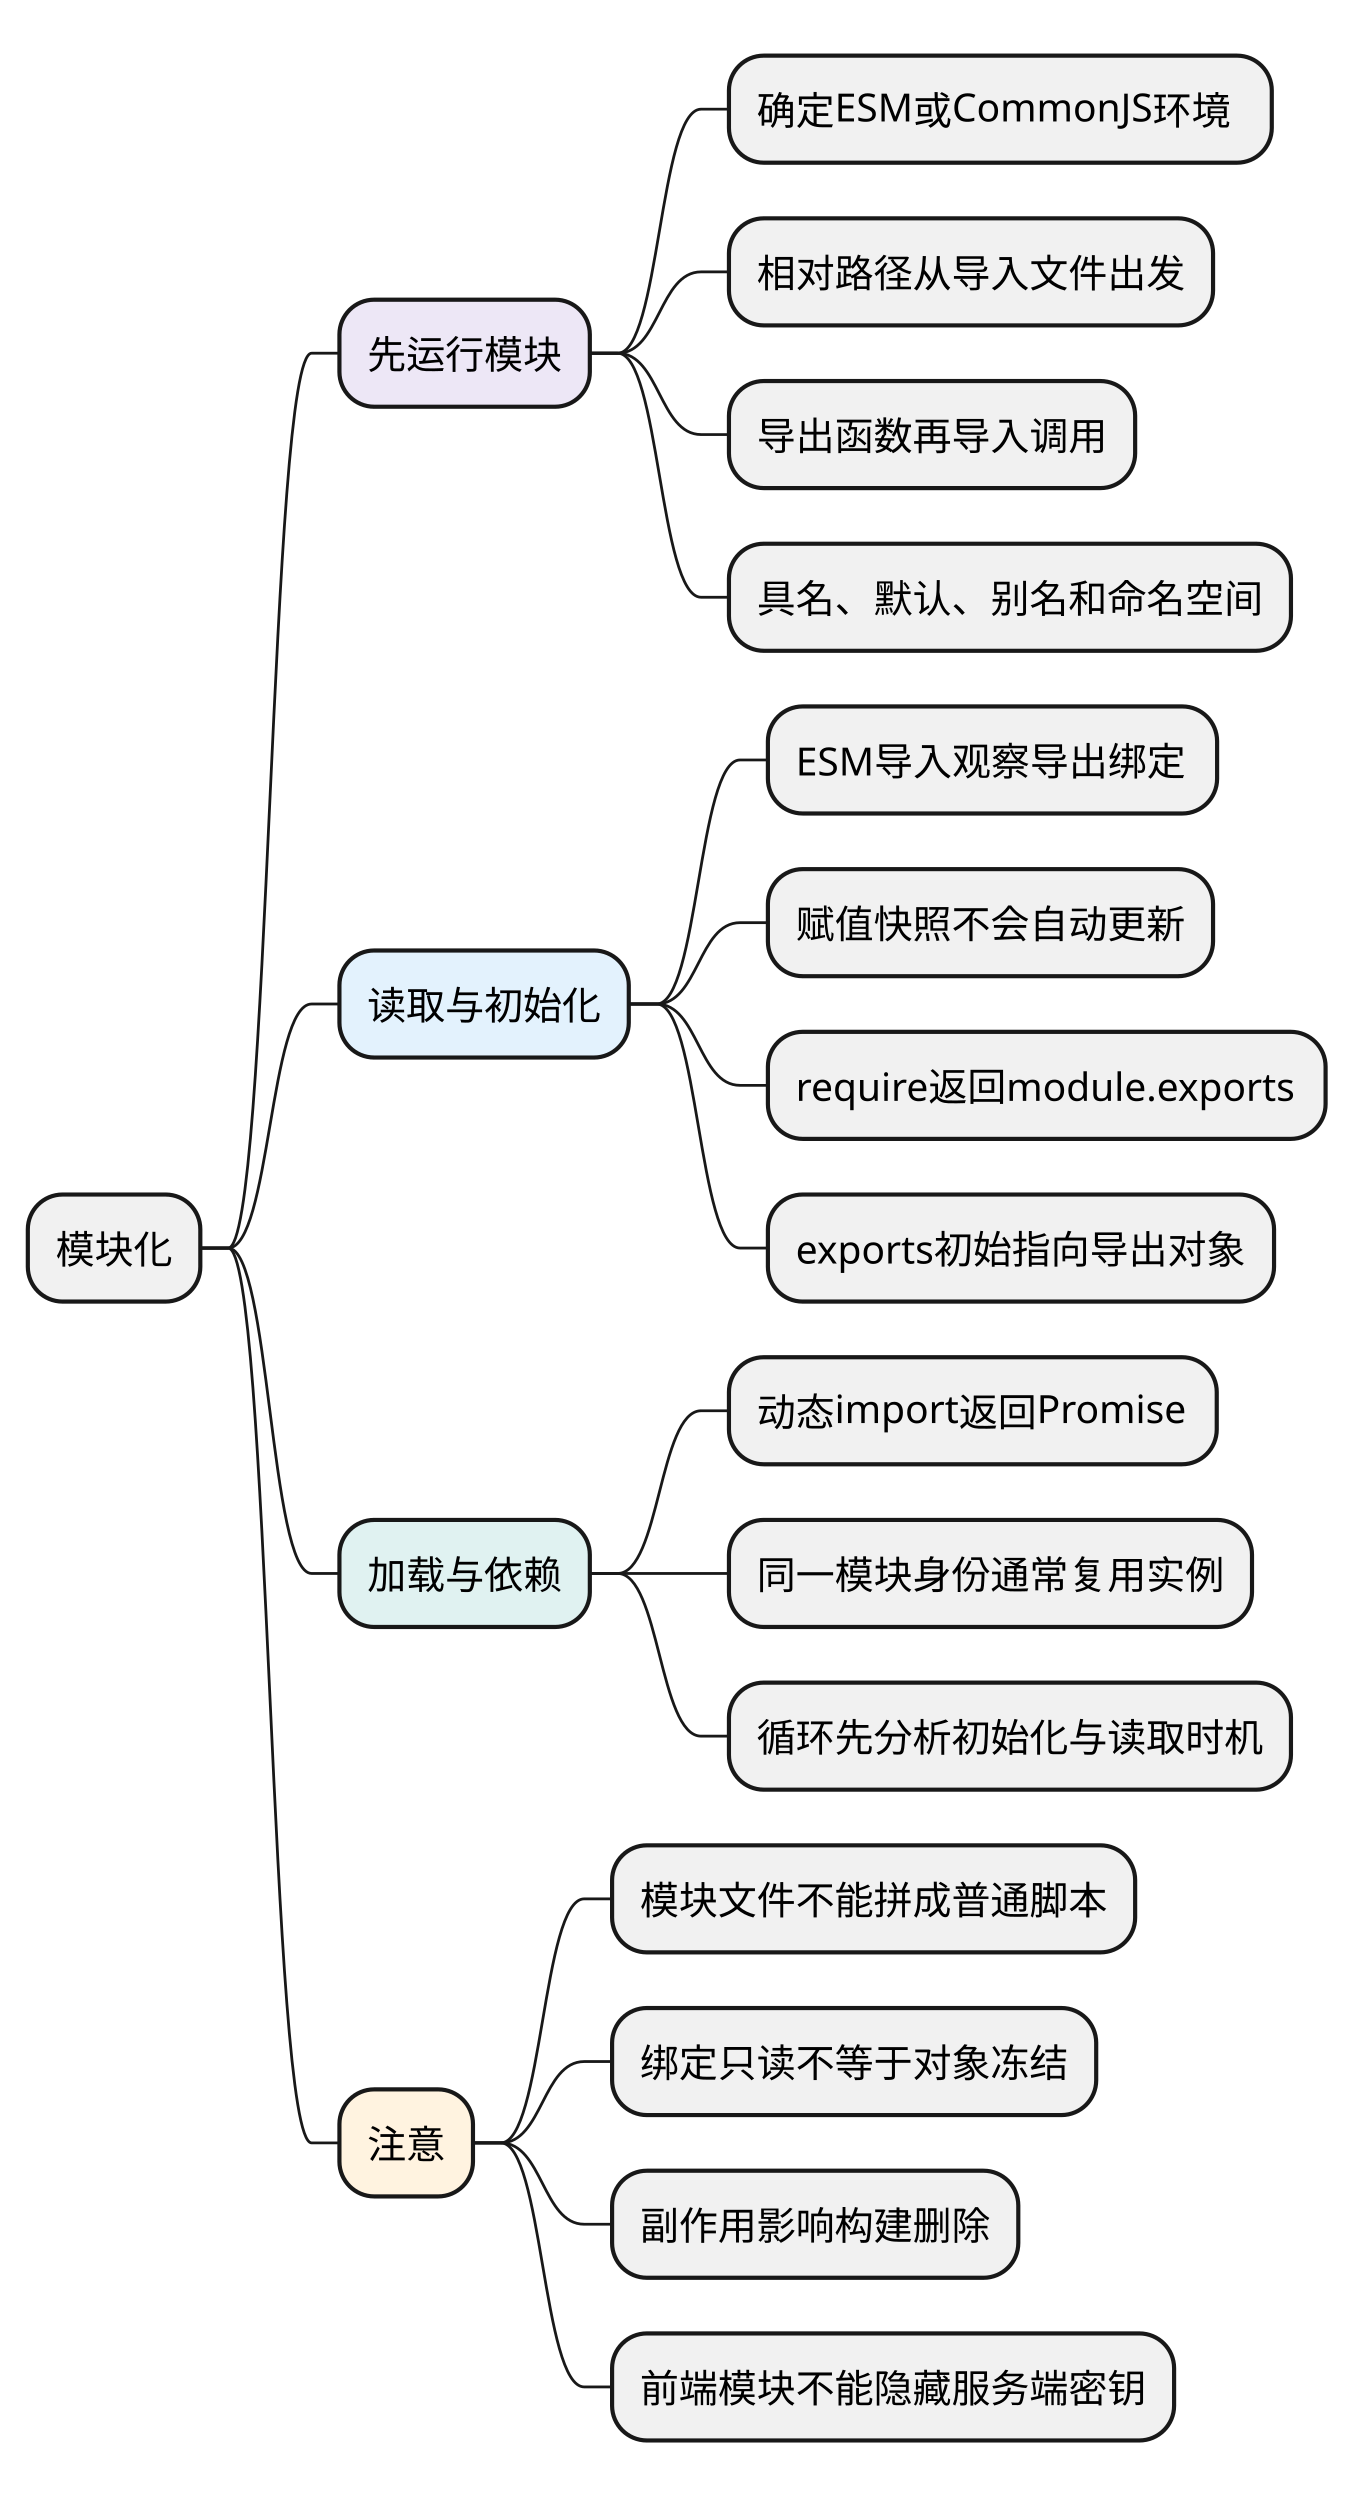
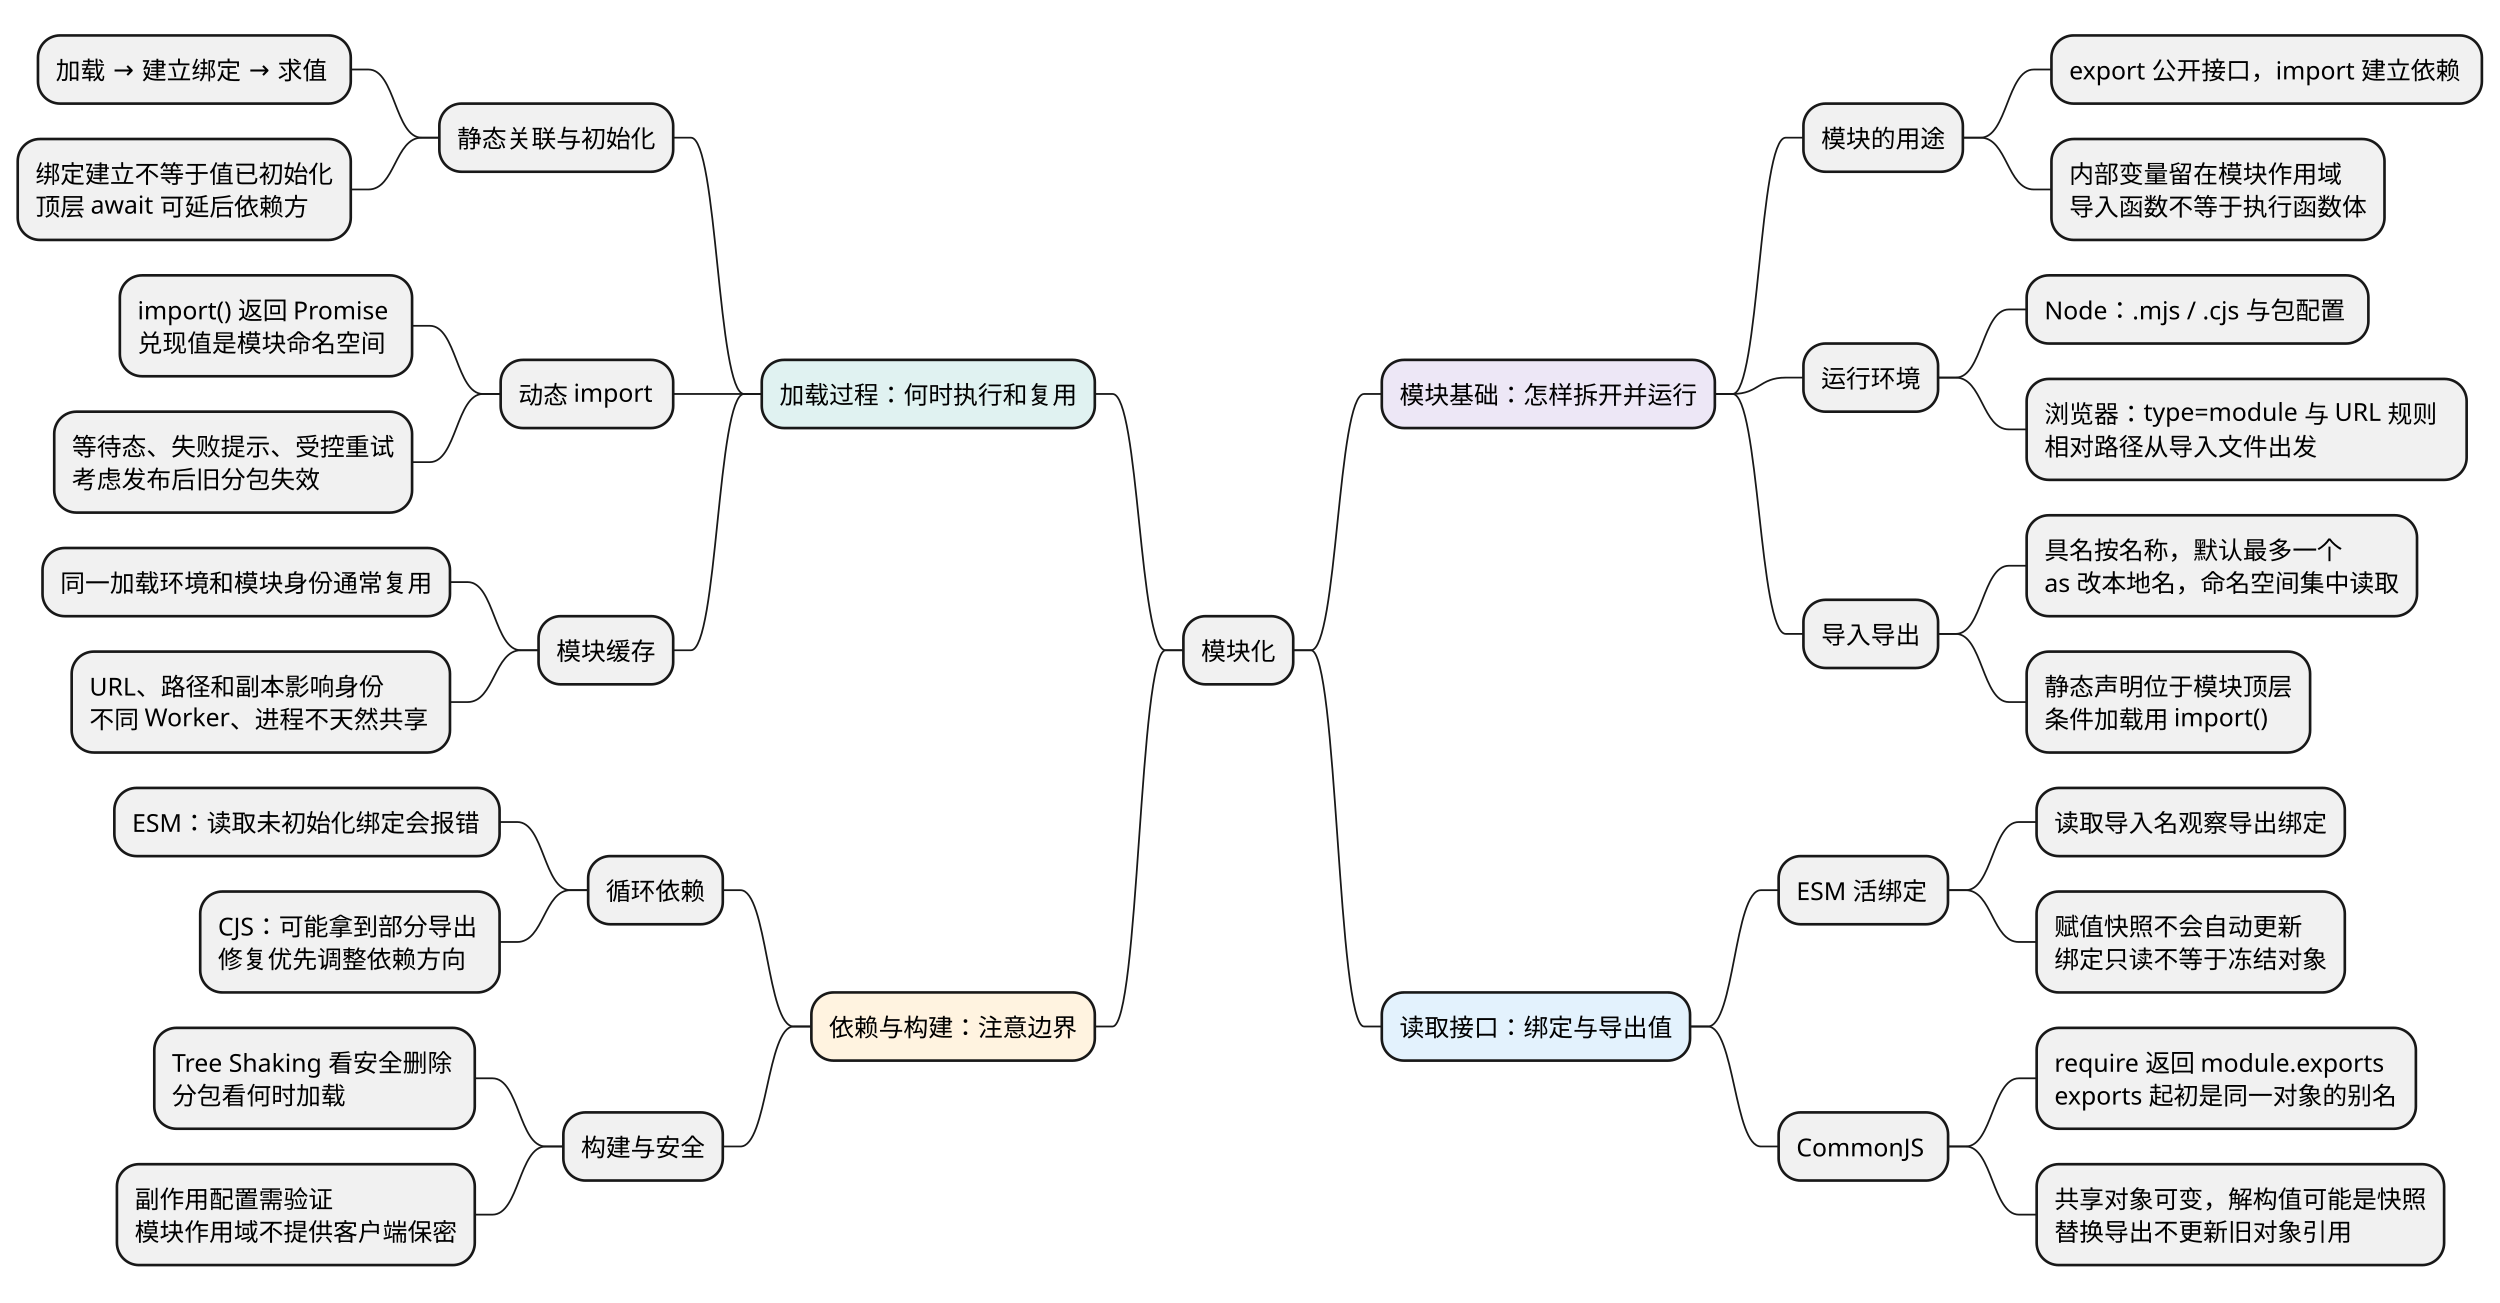
- <svg xmlns="http://www.w3.org/2000/svg" contentStyleType="text/css" data-diagram-type="MINDMAP" height="936.458px" preserveAspectRatio="none" style="width:508px;height:936px;background:#FFFFFF;" version="1.1" viewBox="0 0 508 936" width="508.333px" zoomAndPan="magnify">
+ <svg xmlns="http://www.w3.org/2000/svg" contentStyleType="text/css" data-diagram-type="MINDMAP" height="766.667px" preserveAspectRatio="none" style="width:1470px;height:766px;background:#FFFFFF;" version="1.1" viewBox="0 0 1470 766" width="1470.833px" zoomAndPan="magnify">
  <defs />
  <g>
-     <rect fill="#F1F1F1" height="40.081" rx="13.021" ry="13.021" style="stroke:#181818;stroke-width:1.562;" width="64.583" x="10.417" y="447.232" />
-     <text fill="#000000" font-family="Microsoft YaHei" font-size="14.583" lengthAdjust="spacing" textLength="43.75" x="20.833" y="473.079">模块化</text>
-     <rect fill="#EDE7F6" height="40.081" rx="13.021" ry="13.021" style="stroke:#181818;stroke-width:1.562;" width="93.75" x="127.083" y="112.204" />
-     <text fill="#000000" font-family="Microsoft YaHei" font-size="14.583" lengthAdjust="spacing" textLength="72.917" x="137.5" y="138.052">先运行模块</text>
-     <rect fill="#F1F1F1" height="40.081" rx="13.021" ry="13.021" style="stroke:#181818;stroke-width:1.562;" width="203.239" x="272.917" y="20.833" />
-     <text fill="#000000" font-family="Microsoft YaHei" font-size="14.583" lengthAdjust="spacing" textLength="182.406" x="283.333" y="46.681">确定ESM或CommonJS环境</text>
-     <path d="M220.833,132.245 L231.25,132.245 C246.875,132.245 246.875,40.874 262.5,40.874 L272.917,40.874" fill="none" style="stroke:#181818;stroke-width:1.042;" />
-     <rect fill="#F1F1F1" height="40.081" rx="13.021" ry="13.021" style="stroke:#181818;stroke-width:1.562;" width="181.25" x="272.917" y="81.747" />
-     <text fill="#000000" font-family="Microsoft YaHei" font-size="14.583" lengthAdjust="spacing" textLength="160.417" x="283.333" y="107.595">相对路径从导入文件出发</text>
-     <path d="M220.833,132.245 L231.25,132.245 C246.875,132.245 246.875,101.788 262.5,101.788 L272.917,101.788" fill="none" style="stroke:#181818;stroke-width:1.042;" />
-     <rect fill="#F1F1F1" height="40.081" rx="13.021" ry="13.021" style="stroke:#181818;stroke-width:1.562;" width="152.083" x="272.917" y="142.661" />
-     <text fill="#000000" font-family="Microsoft YaHei" font-size="14.583" lengthAdjust="spacing" textLength="131.25" x="283.333" y="168.509">导出函数再导入调用</text>
-     <path d="M220.833,132.245 L231.25,132.245 C246.875,132.245 246.875,162.702 262.5,162.702 L272.917,162.702" fill="none" style="stroke:#181818;stroke-width:1.042;" />
-     <rect fill="#F1F1F1" height="40.081" rx="13.021" ry="13.021" style="stroke:#181818;stroke-width:1.562;" width="210.417" x="272.917" y="203.576" />
-     <text fill="#000000" font-family="Microsoft YaHei" font-size="14.583" lengthAdjust="spacing" textLength="189.583" x="283.333" y="229.423">具名、默认、别名和命名空间</text>
-     <path d="M220.833,132.245 L231.25,132.245 C246.875,132.245 246.875,223.616 262.5,223.616 L272.917,223.616" fill="none" style="stroke:#181818;stroke-width:1.042;" />
-     <path d="M75,467.272 L85.417,467.272 C101.042,467.272 101.042,132.245 116.667,132.245 L127.083,132.245" fill="none" style="stroke:#181818;stroke-width:1.042;" />
-     <rect fill="#E3F2FD" height="40.081" rx="13.021" ry="13.021" style="stroke:#181818;stroke-width:1.562;" width="108.333" x="127.083" y="355.861" />
-     <text fill="#000000" font-family="Microsoft YaHei" font-size="14.583" lengthAdjust="spacing" textLength="87.5" x="137.5" y="381.708">读取与初始化</text>
-     <rect fill="#F1F1F1" height="40.081" rx="13.021" ry="13.021" style="stroke:#181818;stroke-width:1.562;" width="168.183" x="287.5" y="264.49" />
-     <text fill="#000000" font-family="Microsoft YaHei" font-size="14.583" lengthAdjust="spacing" textLength="147.35" x="297.917" y="290.337">ESM导入观察导出绑定</text>
-     <path d="M235.417,375.901 L245.833,375.901 C261.458,375.901 261.458,284.53 277.083,284.53 L287.5,284.53" fill="none" style="stroke:#181818;stroke-width:1.042;" />
-     <rect fill="#F1F1F1" height="40.081" rx="13.021" ry="13.021" style="stroke:#181818;stroke-width:1.562;" width="166.667" x="287.5" y="325.404" />
-     <text fill="#000000" font-family="Microsoft YaHei" font-size="14.583" lengthAdjust="spacing" textLength="145.833" x="297.917" y="351.251">赋值快照不会自动更新</text>
-     <path d="M235.417,375.901 L245.833,375.901 C261.458,375.901 261.458,345.444 277.083,345.444 L287.5,345.444" fill="none" style="stroke:#181818;stroke-width:1.042;" />
-     <rect fill="#F1F1F1" height="40.081" rx="13.021" ry="13.021" style="stroke:#181818;stroke-width:1.562;" width="208.8" x="287.5" y="386.318" />
-     <text fill="#000000" font-family="Microsoft YaHei" font-size="14.583" lengthAdjust="spacing" textLength="187.967" x="297.917" y="412.165">require返回module.exports</text>
-     <path d="M235.417,375.901 L245.833,375.901 C261.458,375.901 261.458,406.358 277.083,406.358 L287.5,406.358" fill="none" style="stroke:#181818;stroke-width:1.042;" />
-     <rect fill="#F1F1F1" height="40.081" rx="13.021" ry="13.021" style="stroke:#181818;stroke-width:1.562;" width="189.503" x="287.5" y="447.232" />
-     <text fill="#000000" font-family="Microsoft YaHei" font-size="14.583" lengthAdjust="spacing" textLength="168.67" x="297.917" y="473.079">exports初始指向导出对象</text>
-     <path d="M235.417,375.901 L245.833,375.901 C261.458,375.901 261.458,467.272 277.083,467.272 L287.5,467.272" fill="none" style="stroke:#181818;stroke-width:1.042;" />
-     <path d="M75,467.272 L85.417,467.272 C101.042,467.272 101.042,375.901 116.667,375.901 L127.083,375.901" fill="none" style="stroke:#181818;stroke-width:1.042;" />
-     <rect fill="#E0F2F1" height="40.081" rx="13.021" ry="13.021" style="stroke:#181818;stroke-width:1.562;" width="93.75" x="127.083" y="569.06" />
-     <text fill="#000000" font-family="Microsoft YaHei" font-size="14.583" lengthAdjust="spacing" textLength="72.917" x="137.5" y="594.908">加载与依赖</text>
-     <rect fill="#F1F1F1" height="40.081" rx="13.021" ry="13.021" style="stroke:#181818;stroke-width:1.562;" width="182.631" x="272.917" y="508.146" />
-     <text fill="#000000" font-family="Microsoft YaHei" font-size="14.583" lengthAdjust="spacing" textLength="161.798" x="283.333" y="533.994">动态import返回Promise</text>
-     <path d="M220.833,589.101 L231.25,589.101 C246.875,589.101 246.875,528.187 262.5,528.187 L272.917,528.187" fill="none" style="stroke:#181818;stroke-width:1.042;" />
-     <rect fill="#F1F1F1" height="40.081" rx="13.021" ry="13.021" style="stroke:#181818;stroke-width:1.562;" width="195.833" x="272.917" y="569.06" />
-     <text fill="#000000" font-family="Microsoft YaHei" font-size="14.583" lengthAdjust="spacing" textLength="175" x="283.333" y="594.908">同一模块身份通常复用实例</text>
-     <path d="M220.833,589.101 L231.25,589.101 C246.875,589.101 246.875,589.101 262.5,589.101 L272.917,589.101" fill="none" style="stroke:#181818;stroke-width:1.042;" />
-     <rect fill="#F1F1F1" height="40.081" rx="13.021" ry="13.021" style="stroke:#181818;stroke-width:1.562;" width="210.417" x="272.917" y="629.974" />
-     <text fill="#000000" font-family="Microsoft YaHei" font-size="14.583" lengthAdjust="spacing" textLength="189.583" x="283.333" y="655.822">循环先分析初始化与读取时机</text>
-     <path d="M220.833,589.101 L231.25,589.101 C246.875,589.101 246.875,650.015 262.5,650.015 L272.917,650.015" fill="none" style="stroke:#181818;stroke-width:1.042;" />
-     <path d="M75,467.272 L85.417,467.272 C101.042,467.272 101.042,589.101 116.667,589.101 L127.083,589.101" fill="none" style="stroke:#181818;stroke-width:1.042;" />
-     <rect fill="#FFF3E0" height="40.081" rx="13.021" ry="13.021" style="stroke:#181818;stroke-width:1.562;" width="50" x="127.083" y="782.26" />
-     <text fill="#000000" font-family="Microsoft YaHei" font-size="14.583" lengthAdjust="spacing" textLength="29.167" x="137.5" y="808.107">注意</text>
-     <rect fill="#F1F1F1" height="40.081" rx="13.021" ry="13.021" style="stroke:#181818;stroke-width:1.562;" width="195.833" x="229.167" y="690.889" />
-     <text fill="#000000" font-family="Microsoft YaHei" font-size="14.583" lengthAdjust="spacing" textLength="175" x="239.583" y="716.736">模块文件不能拼成普通脚本</text>
-     <path d="M177.083,802.3 L187.5,802.3 C203.125,802.3 203.125,710.929 218.75,710.929 L229.167,710.929" fill="none" style="stroke:#181818;stroke-width:1.042;" />
-     <rect fill="#F1F1F1" height="40.081" rx="13.021" ry="13.021" style="stroke:#181818;stroke-width:1.562;" width="181.25" x="229.167" y="751.803" />
-     <text fill="#000000" font-family="Microsoft YaHei" font-size="14.583" lengthAdjust="spacing" textLength="160.417" x="239.583" y="777.65">绑定只读不等于对象冻结</text>
-     <path d="M177.083,802.3 L187.5,802.3 C203.125,802.3 203.125,771.843 218.75,771.843 L229.167,771.843" fill="none" style="stroke:#181818;stroke-width:1.042;" />
-     <rect fill="#F1F1F1" height="40.081" rx="13.021" ry="13.021" style="stroke:#181818;stroke-width:1.562;" width="152.083" x="229.167" y="812.717" />
-     <text fill="#000000" font-family="Microsoft YaHei" font-size="14.583" lengthAdjust="spacing" textLength="131.25" x="239.583" y="838.564">副作用影响构建删除</text>
-     <path d="M177.083,802.3 L187.5,802.3 C203.125,802.3 203.125,832.757 218.75,832.757 L229.167,832.757" fill="none" style="stroke:#181818;stroke-width:1.042;" />
-     <rect fill="#F1F1F1" height="40.081" rx="13.021" ry="13.021" style="stroke:#181818;stroke-width:1.562;" width="210.417" x="229.167" y="873.631" />
-     <text fill="#000000" font-family="Microsoft YaHei" font-size="14.583" lengthAdjust="spacing" textLength="189.583" x="239.583" y="899.478">前端模块不能隐藏服务端密钥</text>
-     <path d="M177.083,802.3 L187.5,802.3 C203.125,802.3 203.125,893.671 218.75,893.671 L229.167,893.671" fill="none" style="stroke:#181818;stroke-width:1.042;" />
-     <path d="M75,467.272 L85.417,467.272 C101.042,467.272 101.042,802.3 116.667,802.3 L127.083,802.3" fill="none" style="stroke:#181818;stroke-width:1.042;" />
+     <rect fill="#F1F1F1" height="40.081" rx="13.021" ry="13.021" style="stroke:#181818;stroke-width:1.562;" width="64.583" x="695.833" y="362.313" />
+     <text fill="#000000" font-family="Microsoft YaHei" font-size="14.583" lengthAdjust="spacing" textLength="43.75" x="706.25" y="388.16">模块化</text>
+     <rect fill="#EDE7F6" height="40.081" rx="13.021" ry="13.021" style="stroke:#181818;stroke-width:1.562;" width="195.833" x="812.5" y="211.613" />
+     <text fill="#000000" font-family="Microsoft YaHei" font-size="14.583" lengthAdjust="spacing" textLength="175" x="822.917" y="237.461">模块基础：怎样拆开并运行</text>
+     <rect fill="#F1F1F1" height="40.081" rx="13.021" ry="13.021" style="stroke:#181818;stroke-width:1.562;" width="93.75" x="1060.417" y="60.914" />
+     <text fill="#000000" font-family="Microsoft YaHei" font-size="14.583" lengthAdjust="spacing" textLength="72.917" x="1070.833" y="86.761">模块的用途</text>
+     <rect fill="#F1F1F1" height="40.081" rx="13.021" ry="13.021" style="stroke:#181818;stroke-width:1.562;" width="253.099" x="1206.25" y="20.833" />
+     <text fill="#000000" font-family="Microsoft YaHei" font-size="14.583" lengthAdjust="spacing" textLength="232.265" x="1216.667" y="46.681">export 公开接口，import 建立依赖</text>
+     <path d="M1154.167,80.954 L1164.583,80.954 C1180.208,80.954 1180.208,40.874 1195.833,40.874 L1206.25,40.874" fill="none" style="stroke:#181818;stroke-width:1.042;" />
+     <rect fill="#F1F1F1" height="59.328" rx="13.021" ry="13.021" style="stroke:#181818;stroke-width:1.562;" width="195.833" x="1206.25" y="81.747" />
+     <text fill="#000000" font-family="Microsoft YaHei" font-size="14.583" lengthAdjust="spacing" textLength="160.417" x="1216.667" y="107.595">内部变量留在模块作用域</text>
+     <text fill="#000000" font-family="Microsoft YaHei" font-size="14.583" lengthAdjust="spacing" textLength="175" x="1216.667" y="126.842">导入函数不等于执行函数体</text>
+     <path d="M1154.167,80.954 L1164.583,80.954 C1180.208,80.954 1180.208,111.412 1195.833,111.412 L1206.25,111.412" fill="none" style="stroke:#181818;stroke-width:1.042;" />
+     <path d="M1008.333,231.654 L1018.75,231.654 C1034.375,231.654 1034.375,80.954 1050,80.954 L1060.417,80.954" fill="none" style="stroke:#181818;stroke-width:1.042;" />
+     <rect fill="#F1F1F1" height="40.081" rx="13.021" ry="13.021" style="stroke:#181818;stroke-width:1.562;" width="79.167" x="1060.417" y="201.99" />
+     <text fill="#000000" font-family="Microsoft YaHei" font-size="14.583" lengthAdjust="spacing" textLength="58.333" x="1070.833" y="227.837">运行环境</text>
+     <rect fill="#F1F1F1" height="40.081" rx="13.021" ry="13.021" style="stroke:#181818;stroke-width:1.562;" width="200.946" x="1191.667" y="161.909" />
+     <text fill="#000000" font-family="Microsoft YaHei" font-size="14.583" lengthAdjust="spacing" textLength="180.113" x="1202.083" y="187.756">Node：.mjs / .cjs 与包配置</text>
+     <path d="M1139.583,222.03 L1150,222.03 C1165.625,222.03 1165.625,181.949 1181.25,181.949 L1191.667,181.949" fill="none" style="stroke:#181818;stroke-width:1.042;" />
+     <rect fill="#F1F1F1" height="59.328" rx="13.021" ry="13.021" style="stroke:#181818;stroke-width:1.562;" width="258.717" x="1191.667" y="222.823" />
+     <text fill="#000000" font-family="Microsoft YaHei" font-size="14.583" lengthAdjust="spacing" textLength="237.883" x="1202.083" y="248.671">浏览器：type=module 与 URL 规则</text>
+     <text fill="#000000" font-family="Microsoft YaHei" font-size="14.583" lengthAdjust="spacing" textLength="160.417" x="1202.083" y="267.918">相对路径从导入文件出发</text>
+     <path d="M1139.583,222.03 L1150,222.03 C1165.625,222.03 1165.625,252.487 1181.25,252.487 L1191.667,252.487" fill="none" style="stroke:#181818;stroke-width:1.042;" />
+     <path d="M1008.333,231.654 L1018.75,231.654 C1034.375,231.654 1034.375,222.03 1050,222.03 L1060.417,222.03" fill="none" style="stroke:#181818;stroke-width:1.042;" />
+     <rect fill="#F1F1F1" height="40.081" rx="13.021" ry="13.021" style="stroke:#181818;stroke-width:1.562;" width="79.167" x="1060.417" y="352.689" />
+     <text fill="#000000" font-family="Microsoft YaHei" font-size="14.583" lengthAdjust="spacing" textLength="58.333" x="1070.833" y="378.536">导入导出</text>
+     <rect fill="#F1F1F1" height="59.328" rx="13.021" ry="13.021" style="stroke:#181818;stroke-width:1.562;" width="229.543" x="1191.667" y="302.985" />
+     <text fill="#000000" font-family="Microsoft YaHei" font-size="14.583" lengthAdjust="spacing" textLength="175" x="1202.083" y="328.832">具名按名称，默认最多一个</text>
+     <text fill="#000000" font-family="Microsoft YaHei" font-size="14.583" lengthAdjust="spacing" textLength="208.71" x="1202.083" y="348.079">as 改本地名，命名空间集中读取</text>
+     <path d="M1139.583,372.729 L1150,372.729 C1165.625,372.729 1165.625,332.649 1181.25,332.649 L1191.667,332.649" fill="none" style="stroke:#181818;stroke-width:1.042;" />
+     <rect fill="#F1F1F1" height="59.328" rx="13.021" ry="13.021" style="stroke:#181818;stroke-width:1.562;" width="166.667" x="1191.667" y="383.146" />
+     <text fill="#000000" font-family="Microsoft YaHei" font-size="14.583" lengthAdjust="spacing" textLength="145.833" x="1202.083" y="408.993">静态声明位于模块顶层</text>
+     <text fill="#000000" font-family="Microsoft YaHei" font-size="14.583" lengthAdjust="spacing" textLength="134.105" x="1202.083" y="428.241">条件加载用 import()</text>
+     <path d="M1139.583,372.729 L1150,372.729 C1165.625,372.729 1165.625,412.81 1181.25,412.81 L1191.667,412.81" fill="none" style="stroke:#181818;stroke-width:1.042;" />
+     <path d="M1008.333,231.654 L1018.75,231.654 C1034.375,231.654 1034.375,372.729 1050,372.729 L1060.417,372.729" fill="none" style="stroke:#181818;stroke-width:1.042;" />
+     <path d="M760.417,382.353 L770.833,382.353 C786.458,382.353 786.458,231.654 802.083,231.654 L812.5,231.654" fill="none" style="stroke:#181818;stroke-width:1.042;" />
+     <rect fill="#E3F2FD" height="40.081" rx="13.021" ry="13.021" style="stroke:#181818;stroke-width:1.562;" width="181.25" x="812.5" y="583.55" />
+     <text fill="#000000" font-family="Microsoft YaHei" font-size="14.583" lengthAdjust="spacing" textLength="160.417" x="822.917" y="609.397">读取接口：绑定与导出值</text>
+     <rect fill="#F1F1F1" height="40.081" rx="13.021" ry="13.021" style="stroke:#181818;stroke-width:1.562;" width="99.582" x="1045.833" y="503.389" />
+     <text fill="#000000" font-family="Microsoft YaHei" font-size="14.583" lengthAdjust="spacing" textLength="78.749" x="1056.25" y="529.236">ESM 活绑定</text>
+     <rect fill="#F1F1F1" height="40.081" rx="13.021" ry="13.021" style="stroke:#181818;stroke-width:1.562;" width="181.25" x="1197.499" y="463.308" />
+     <text fill="#000000" font-family="Microsoft YaHei" font-size="14.583" lengthAdjust="spacing" textLength="160.417" x="1207.915" y="489.155">读取导入名观察导出绑定</text>
+     <path d="M1145.415,523.429 L1155.832,523.429 C1171.457,523.429 1171.457,483.348 1187.082,483.348 L1197.499,483.348" fill="none" style="stroke:#181818;stroke-width:1.042;" />
+     <rect fill="#F1F1F1" height="59.328" rx="13.021" ry="13.021" style="stroke:#181818;stroke-width:1.562;" width="181.25" x="1197.499" y="524.222" />
+     <text fill="#000000" font-family="Microsoft YaHei" font-size="14.583" lengthAdjust="spacing" textLength="145.833" x="1207.915" y="550.069">赋值快照不会自动更新</text>
+     <text fill="#000000" font-family="Microsoft YaHei" font-size="14.583" lengthAdjust="spacing" textLength="160.417" x="1207.915" y="569.317">绑定只读不等于冻结对象</text>
+     <path d="M1145.415,523.429 L1155.832,523.429 C1171.457,523.429 1171.457,553.886 1187.082,553.886 L1197.499,553.886" fill="none" style="stroke:#181818;stroke-width:1.042;" />
+     <path d="M993.75,603.59 L1004.167,603.59 C1019.792,603.59 1019.792,523.429 1035.417,523.429 L1045.833,523.429" fill="none" style="stroke:#181818;stroke-width:1.042;" />
+     <rect fill="#F1F1F1" height="40.081" rx="13.021" ry="13.021" style="stroke:#181818;stroke-width:1.562;" width="99.639" x="1045.833" y="654.088" />
+     <text fill="#000000" font-family="Microsoft YaHei" font-size="14.583" lengthAdjust="spacing" textLength="78.805" x="1056.25" y="679.935">CommonJS</text>
+     <rect fill="#F1F1F1" height="59.328" rx="13.021" ry="13.021" style="stroke:#181818;stroke-width:1.562;" width="222.985" x="1197.555" y="604.383" />
+     <text fill="#000000" font-family="Microsoft YaHei" font-size="14.583" lengthAdjust="spacing" textLength="196.597" x="1207.972" y="630.231">require 返回 module.exports</text>
+     <text fill="#000000" font-family="Microsoft YaHei" font-size="14.583" lengthAdjust="spacing" textLength="202.151" x="1207.972" y="649.478">exports 起初是同一对象的别名</text>
+     <path d="M1145.472,674.128 L1155.889,674.128 C1171.514,674.128 1171.514,634.047 1187.139,634.047 L1197.555,634.047" fill="none" style="stroke:#181818;stroke-width:1.042;" />
+     <rect fill="#F1F1F1" height="59.328" rx="13.021" ry="13.021" style="stroke:#181818;stroke-width:1.562;" width="239.583" x="1197.555" y="684.545" />
+     <text fill="#000000" font-family="Microsoft YaHei" font-size="14.583" lengthAdjust="spacing" textLength="218.75" x="1207.972" y="710.392">共享对象可变，解构值可能是快照</text>
+     <text fill="#000000" font-family="Microsoft YaHei" font-size="14.583" lengthAdjust="spacing" textLength="175" x="1207.972" y="729.64">替换导出不更新旧对象引用</text>
+     <path d="M1145.472,674.128 L1155.889,674.128 C1171.514,674.128 1171.514,714.209 1187.139,714.209 L1197.555,714.209" fill="none" style="stroke:#181818;stroke-width:1.042;" />
+     <path d="M993.75,603.59 L1004.167,603.59 C1019.792,603.59 1019.792,674.128 1035.417,674.128 L1045.833,674.128" fill="none" style="stroke:#181818;stroke-width:1.042;" />
+     <path d="M760.417,382.353 L770.833,382.353 C786.458,382.353 786.458,603.59 802.083,603.59 L812.5,603.59" fill="none" style="stroke:#181818;stroke-width:1.042;" />
+     <rect fill="#E0F2F1" height="40.081" rx="13.021" ry="13.021" style="stroke:#181818;stroke-width:1.562;" width="195.833" x="447.917" y="211.613" />
+     <text fill="#000000" font-family="Microsoft YaHei" font-size="14.583" lengthAdjust="spacing" textLength="175" x="458.333" y="237.461">加载过程：何时执行和复用</text>
+     <rect fill="#F1F1F1" height="40.081" rx="13.021" ry="13.021" style="stroke:#181818;stroke-width:1.562;" width="137.5" x="258.333" y="60.914" />
+     <text fill="#000000" font-family="Microsoft YaHei" font-size="14.583" lengthAdjust="spacing" textLength="116.667" x="268.75" y="86.761">静态关联与初始化</text>
+     <rect fill="#F1F1F1" height="40.081" rx="13.021" ry="13.021" style="stroke:#181818;stroke-width:1.562;" width="183.927" x="22.323" y="20.833" />
+     <text fill="#000000" font-family="Microsoft YaHei" font-size="14.583" lengthAdjust="spacing" textLength="163.094" x="32.739" y="46.681">加载 → 建立绑定 → 求值</text>
+     <path d="M258.333,80.954 L247.917,80.954 C232.292,80.954 232.292,40.874 216.667,40.874 L206.25,40.874" fill="none" style="stroke:#181818;stroke-width:1.042;" />
+     <rect fill="#F1F1F1" height="59.328" rx="13.021" ry="13.021" style="stroke:#181818;stroke-width:1.562;" width="195.833" x="10.417" y="81.747" />
+     <text fill="#000000" font-family="Microsoft YaHei" font-size="14.583" lengthAdjust="spacing" textLength="175" x="20.833" y="107.595">绑定建立不等于值已初始化</text>
+     <text fill="#000000" font-family="Microsoft YaHei" font-size="14.583" lengthAdjust="spacing" textLength="162.247" x="20.833" y="126.842">顶层 await 可延后依赖方</text>
+     <path d="M258.333,80.954 L247.917,80.954 C232.292,80.954 232.292,111.412 216.667,111.412 L206.25,111.412" fill="none" style="stroke:#181818;stroke-width:1.042;" />
+     <path d="M447.917,231.654 L437.5,231.654 C421.875,231.654 421.875,80.954 406.25,80.954 L395.833,80.954" fill="none" style="stroke:#181818;stroke-width:1.042;" />
+     <rect fill="#F1F1F1" height="40.081" rx="13.021" ry="13.021" style="stroke:#181818;stroke-width:1.562;" width="101.448" x="294.386" y="211.613" />
+     <text fill="#000000" font-family="Microsoft YaHei" font-size="14.583" lengthAdjust="spacing" textLength="80.614" x="304.802" y="237.461">动态 import</text>
+     <rect fill="#F1F1F1" height="59.328" rx="13.021" ry="13.021" style="stroke:#181818;stroke-width:1.562;" width="171.836" x="70.466" y="161.909" />
+     <text fill="#000000" font-family="Microsoft YaHei" font-size="14.583" lengthAdjust="spacing" textLength="151.003" x="80.883" y="187.756">import() 返回 Promise</text>
+     <text fill="#000000" font-family="Microsoft YaHei" font-size="14.583" lengthAdjust="spacing" textLength="145.833" x="80.883" y="207.004">兑现值是模块命名空间</text>
+     <path d="M294.386,231.654 L283.969,231.654 C268.344,231.654 268.344,191.573 252.719,191.573 L242.302,191.573" fill="none" style="stroke:#181818;stroke-width:1.042;" />
+     <rect fill="#F1F1F1" height="59.328" rx="13.021" ry="13.021" style="stroke:#181818;stroke-width:1.562;" width="210.417" x="31.886" y="242.071" />
+     <text fill="#000000" font-family="Microsoft YaHei" font-size="14.583" lengthAdjust="spacing" textLength="189.583" x="42.302" y="267.918">等待态、失败提示、受控重试</text>
+     <text fill="#000000" font-family="Microsoft YaHei" font-size="14.583" lengthAdjust="spacing" textLength="145.833" x="42.302" y="287.165">考虑发布后旧分包失效</text>
+     <path d="M294.386,231.654 L283.969,231.654 C268.344,231.654 268.344,271.735 252.719,271.735 L242.302,271.735" fill="none" style="stroke:#181818;stroke-width:1.042;" />
+     <path d="M447.917,231.654 L437.5,231.654 C421.875,231.654 421.875,231.654 406.25,231.654 L395.833,231.654" fill="none" style="stroke:#181818;stroke-width:1.042;" />
+     <rect fill="#F1F1F1" height="40.081" rx="13.021" ry="13.021" style="stroke:#181818;stroke-width:1.562;" width="79.167" x="316.667" y="362.313" />
+     <text fill="#000000" font-family="Microsoft YaHei" font-size="14.583" lengthAdjust="spacing" textLength="58.333" x="327.083" y="388.16">模块缓存</text>
+     <rect fill="#F1F1F1" height="40.081" rx="13.021" ry="13.021" style="stroke:#181818;stroke-width:1.562;" width="239.583" x="25" y="322.232" />
+     <text fill="#000000" font-family="Microsoft YaHei" font-size="14.583" lengthAdjust="spacing" textLength="218.75" x="35.417" y="348.079">同一加载环境和模块身份通常复用</text>
+     <path d="M316.667,382.353 L306.25,382.353 C290.625,382.353 290.625,342.272 275,342.272 L264.583,342.272" fill="none" style="stroke:#181818;stroke-width:1.042;" />
+     <rect fill="#F1F1F1" height="59.328" rx="13.021" ry="13.021" style="stroke:#181818;stroke-width:1.562;" width="222.444" x="42.14" y="383.146" />
+     <text fill="#000000" font-family="Microsoft YaHei" font-size="14.583" lengthAdjust="spacing" textLength="173.725" x="52.556" y="408.993">URL、路径和副本影响身份</text>
+     <text fill="#000000" font-family="Microsoft YaHei" font-size="14.583" lengthAdjust="spacing" textLength="201.61" x="52.556" y="428.241">不同 Worker、进程不天然共享</text>
+     <path d="M316.667,382.353 L306.25,382.353 C290.625,382.353 290.625,412.81 275,412.81 L264.583,412.81" fill="none" style="stroke:#181818;stroke-width:1.042;" />
+     <path d="M447.917,231.654 L437.5,231.654 C421.875,231.654 421.875,382.353 406.25,382.353 L395.833,382.353" fill="none" style="stroke:#181818;stroke-width:1.042;" />
+     <path d="M695.833,382.353 L685.417,382.353 C669.792,382.353 669.792,231.654 654.167,231.654 L643.75,231.654" fill="none" style="stroke:#181818;stroke-width:1.042;" />
+     <rect fill="#FFF3E0" height="40.081" rx="13.021" ry="13.021" style="stroke:#181818;stroke-width:1.562;" width="166.667" x="477.083" y="583.55" />
+     <text fill="#000000" font-family="Microsoft YaHei" font-size="14.583" lengthAdjust="spacing" textLength="145.833" x="487.5" y="609.397">依赖与构建：注意边界</text>
+     <rect fill="#F1F1F1" height="40.081" rx="13.021" ry="13.021" style="stroke:#181818;stroke-width:1.562;" width="79.167" x="345.833" y="503.389" />
+     <text fill="#000000" font-family="Microsoft YaHei" font-size="14.583" lengthAdjust="spacing" textLength="58.333" x="356.25" y="529.236">循环依赖</text>
+     <rect fill="#F1F1F1" height="40.081" rx="13.021" ry="13.021" style="stroke:#181818;stroke-width:1.562;" width="226.517" x="67.233" y="463.308" />
+     <text fill="#000000" font-family="Microsoft YaHei" font-size="14.583" lengthAdjust="spacing" textLength="205.683" x="77.65" y="489.155">ESM：读取未初始化绑定会报错</text>
+     <path d="M345.833,523.429 L335.417,523.429 C319.792,523.429 319.792,483.348 304.167,483.348 L293.75,483.348" fill="none" style="stroke:#181818;stroke-width:1.042;" />
+     <rect fill="#F1F1F1" height="59.328" rx="13.021" ry="13.021" style="stroke:#181818;stroke-width:1.562;" width="176.03" x="117.719" y="524.222" />
+     <text fill="#000000" font-family="Microsoft YaHei" font-size="14.583" lengthAdjust="spacing" textLength="155.197" x="128.136" y="550.069">CJS：可能拿到部分导出</text>
+     <text fill="#000000" font-family="Microsoft YaHei" font-size="14.583" lengthAdjust="spacing" textLength="145.833" x="128.136" y="569.317">修复优先调整依赖方向</text>
+     <path d="M345.833,523.429 L335.417,523.429 C319.792,523.429 319.792,553.886 304.167,553.886 L293.75,553.886" fill="none" style="stroke:#181818;stroke-width:1.042;" />
+     <path d="M477.083,603.59 L466.667,603.59 C451.042,603.59 451.042,523.429 435.417,523.429 L425,523.429" fill="none" style="stroke:#181818;stroke-width:1.042;" />
+     <rect fill="#F1F1F1" height="40.081" rx="13.021" ry="13.021" style="stroke:#181818;stroke-width:1.562;" width="93.75" x="331.25" y="654.088" />
+     <text fill="#000000" font-family="Microsoft YaHei" font-size="14.583" lengthAdjust="spacing" textLength="72.917" x="341.667" y="679.935">构建与安全</text>
+     <rect fill="#F1F1F1" height="59.328" rx="13.021" ry="13.021" style="stroke:#181818;stroke-width:1.562;" width="188.449" x="90.718" y="604.383" />
+     <text fill="#000000" font-family="Microsoft YaHei" font-size="14.583" lengthAdjust="spacing" textLength="167.616" x="101.134" y="630.231">Tree Shaking 看安全删除</text>
+     <text fill="#000000" font-family="Microsoft YaHei" font-size="14.583" lengthAdjust="spacing" textLength="102.083" x="101.134" y="649.478">分包看何时加载</text>
+     <path d="M331.25,674.128 L320.833,674.128 C305.208,674.128 305.208,634.047 289.583,634.047 L279.167,634.047" fill="none" style="stroke:#181818;stroke-width:1.042;" />
+     <rect fill="#F1F1F1" height="59.328" rx="13.021" ry="13.021" style="stroke:#181818;stroke-width:1.562;" width="210.417" x="68.75" y="684.545" />
+     <text fill="#000000" font-family="Microsoft YaHei" font-size="14.583" lengthAdjust="spacing" textLength="116.667" x="79.167" y="710.392">副作用配置需验证</text>
+     <text fill="#000000" font-family="Microsoft YaHei" font-size="14.583" lengthAdjust="spacing" textLength="189.583" x="79.167" y="729.64">模块作用域不提供客户端保密</text>
+     <path d="M331.25,674.128 L320.833,674.128 C305.208,674.128 305.208,714.209 289.583,714.209 L279.167,714.209" fill="none" style="stroke:#181818;stroke-width:1.042;" />
+     <path d="M477.083,603.59 L466.667,603.59 C451.042,603.59 451.042,674.128 435.417,674.128 L425,674.128" fill="none" style="stroke:#181818;stroke-width:1.042;" />
+     <path d="M695.833,382.353 L685.417,382.353 C669.792,382.353 669.792,603.59 654.167,603.59 L643.75,603.59" fill="none" style="stroke:#181818;stroke-width:1.042;" />
  </g>
</svg>
